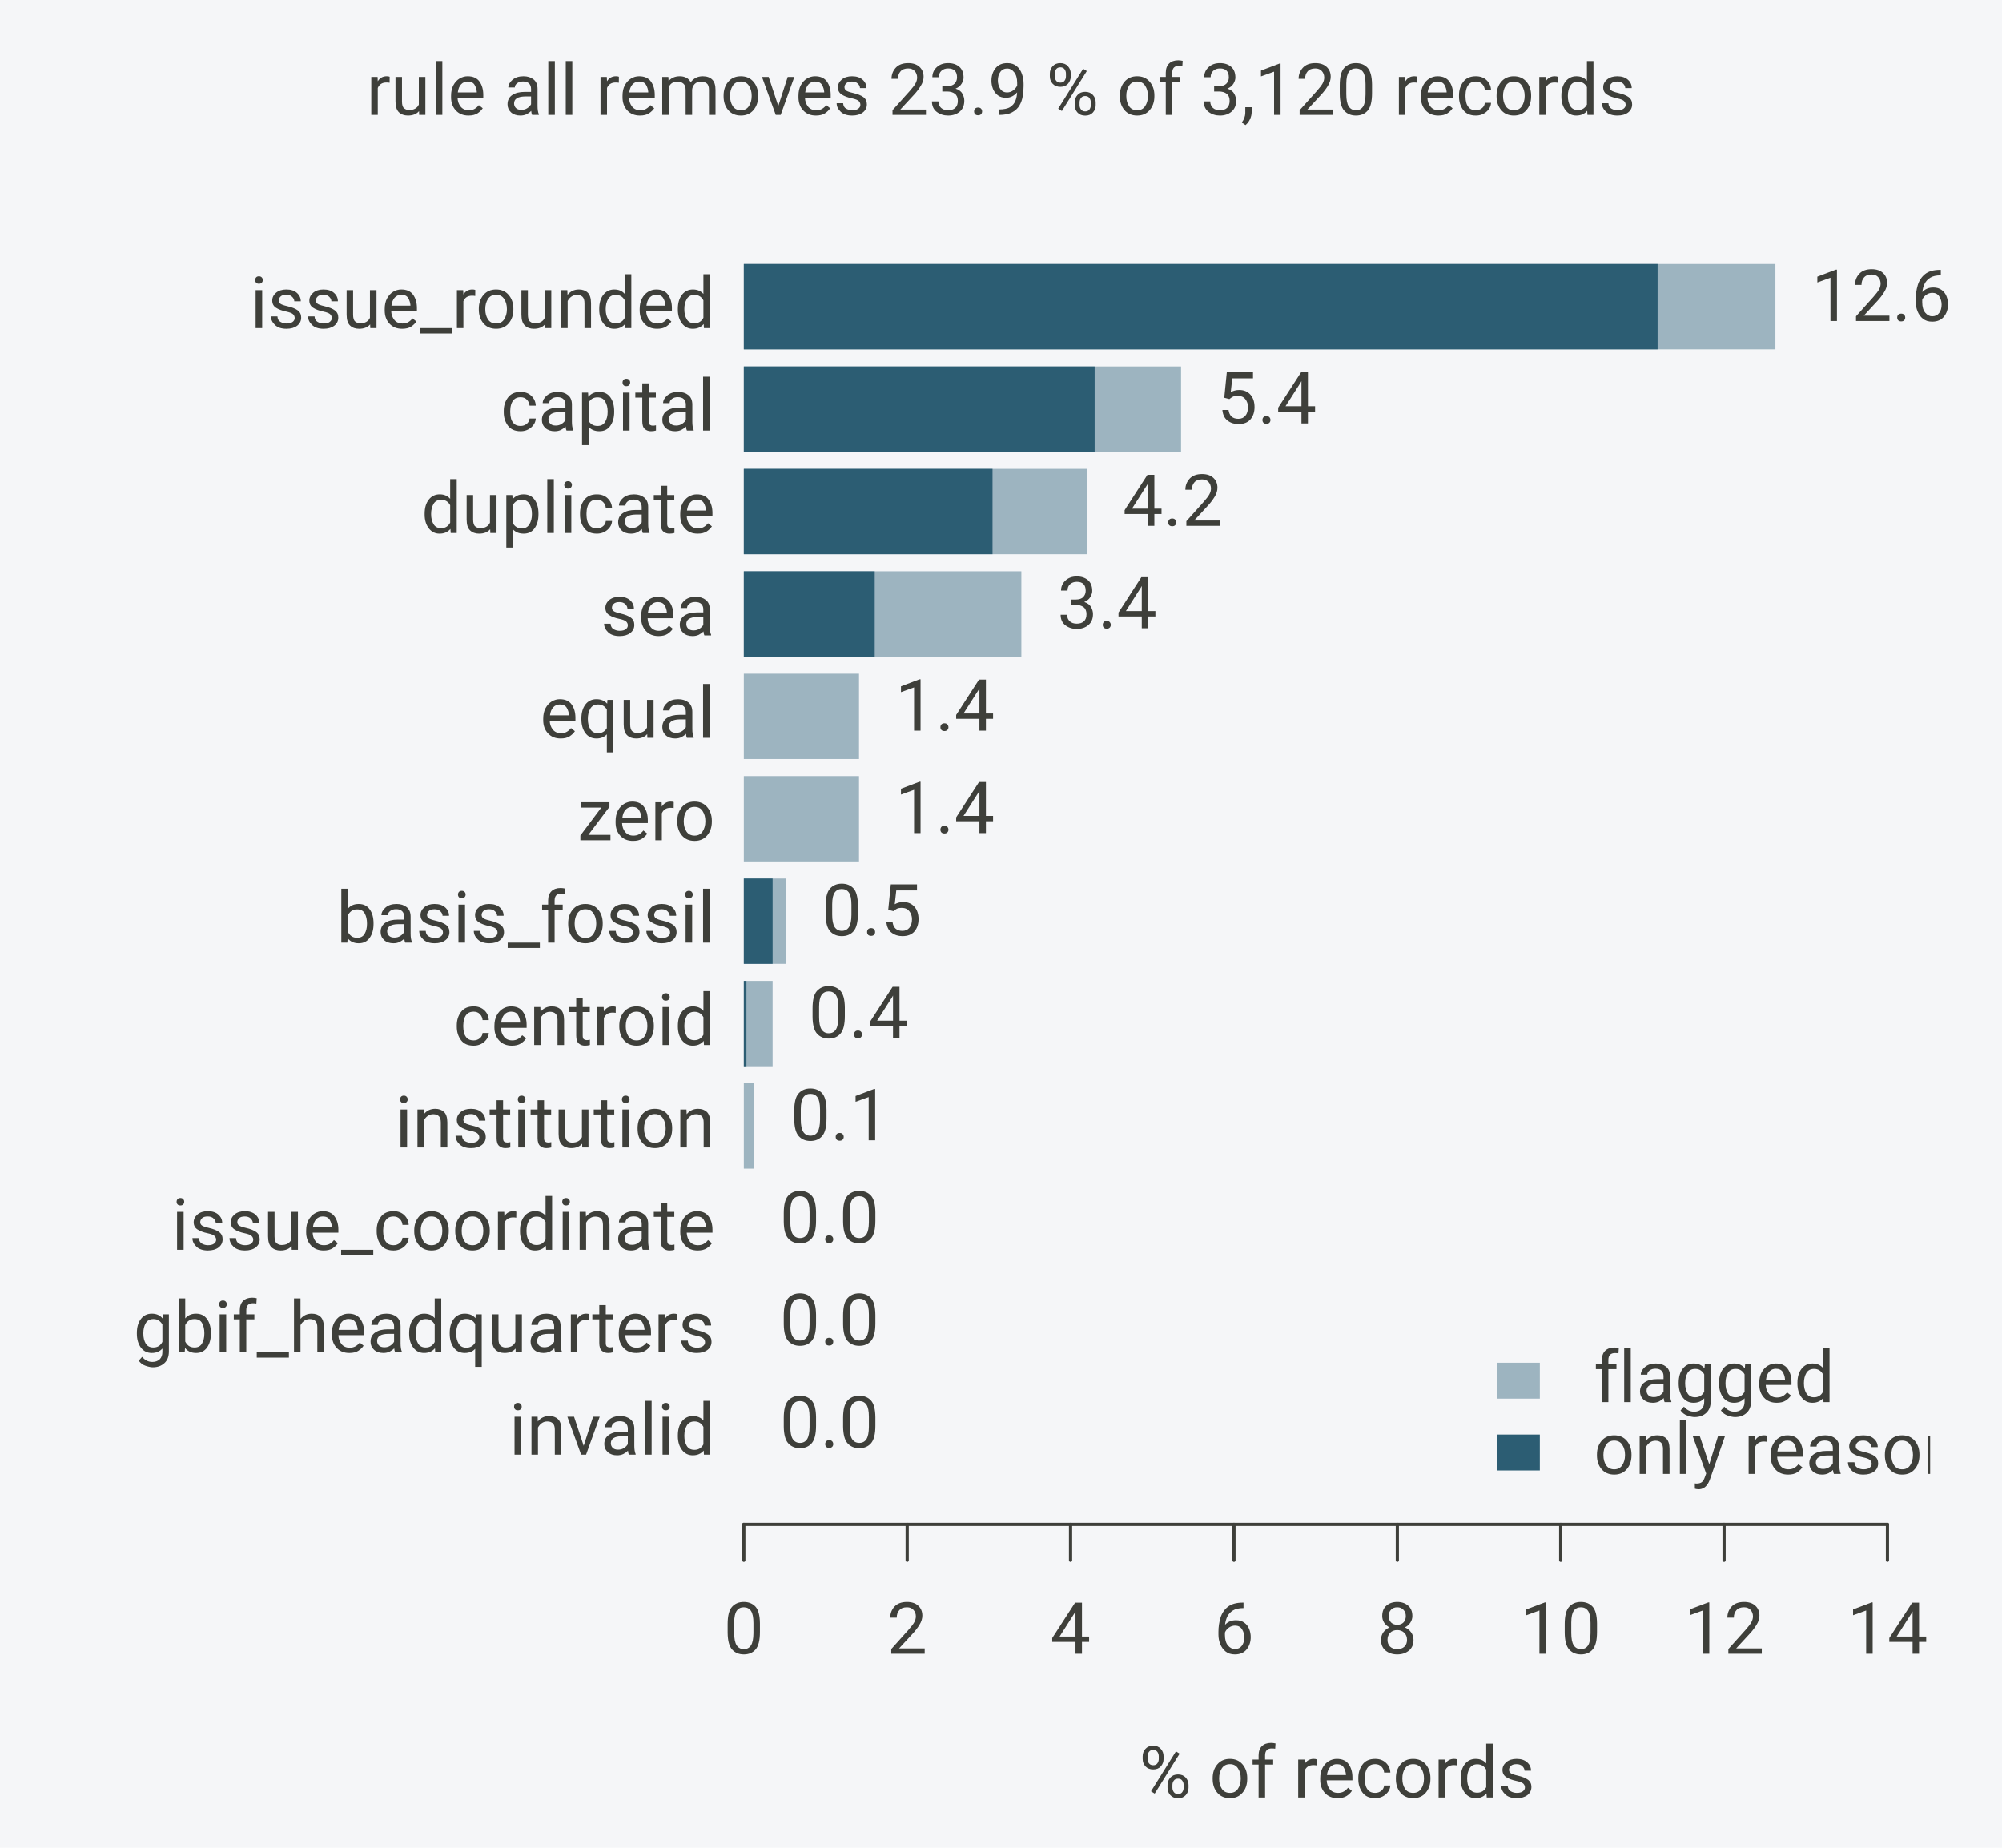
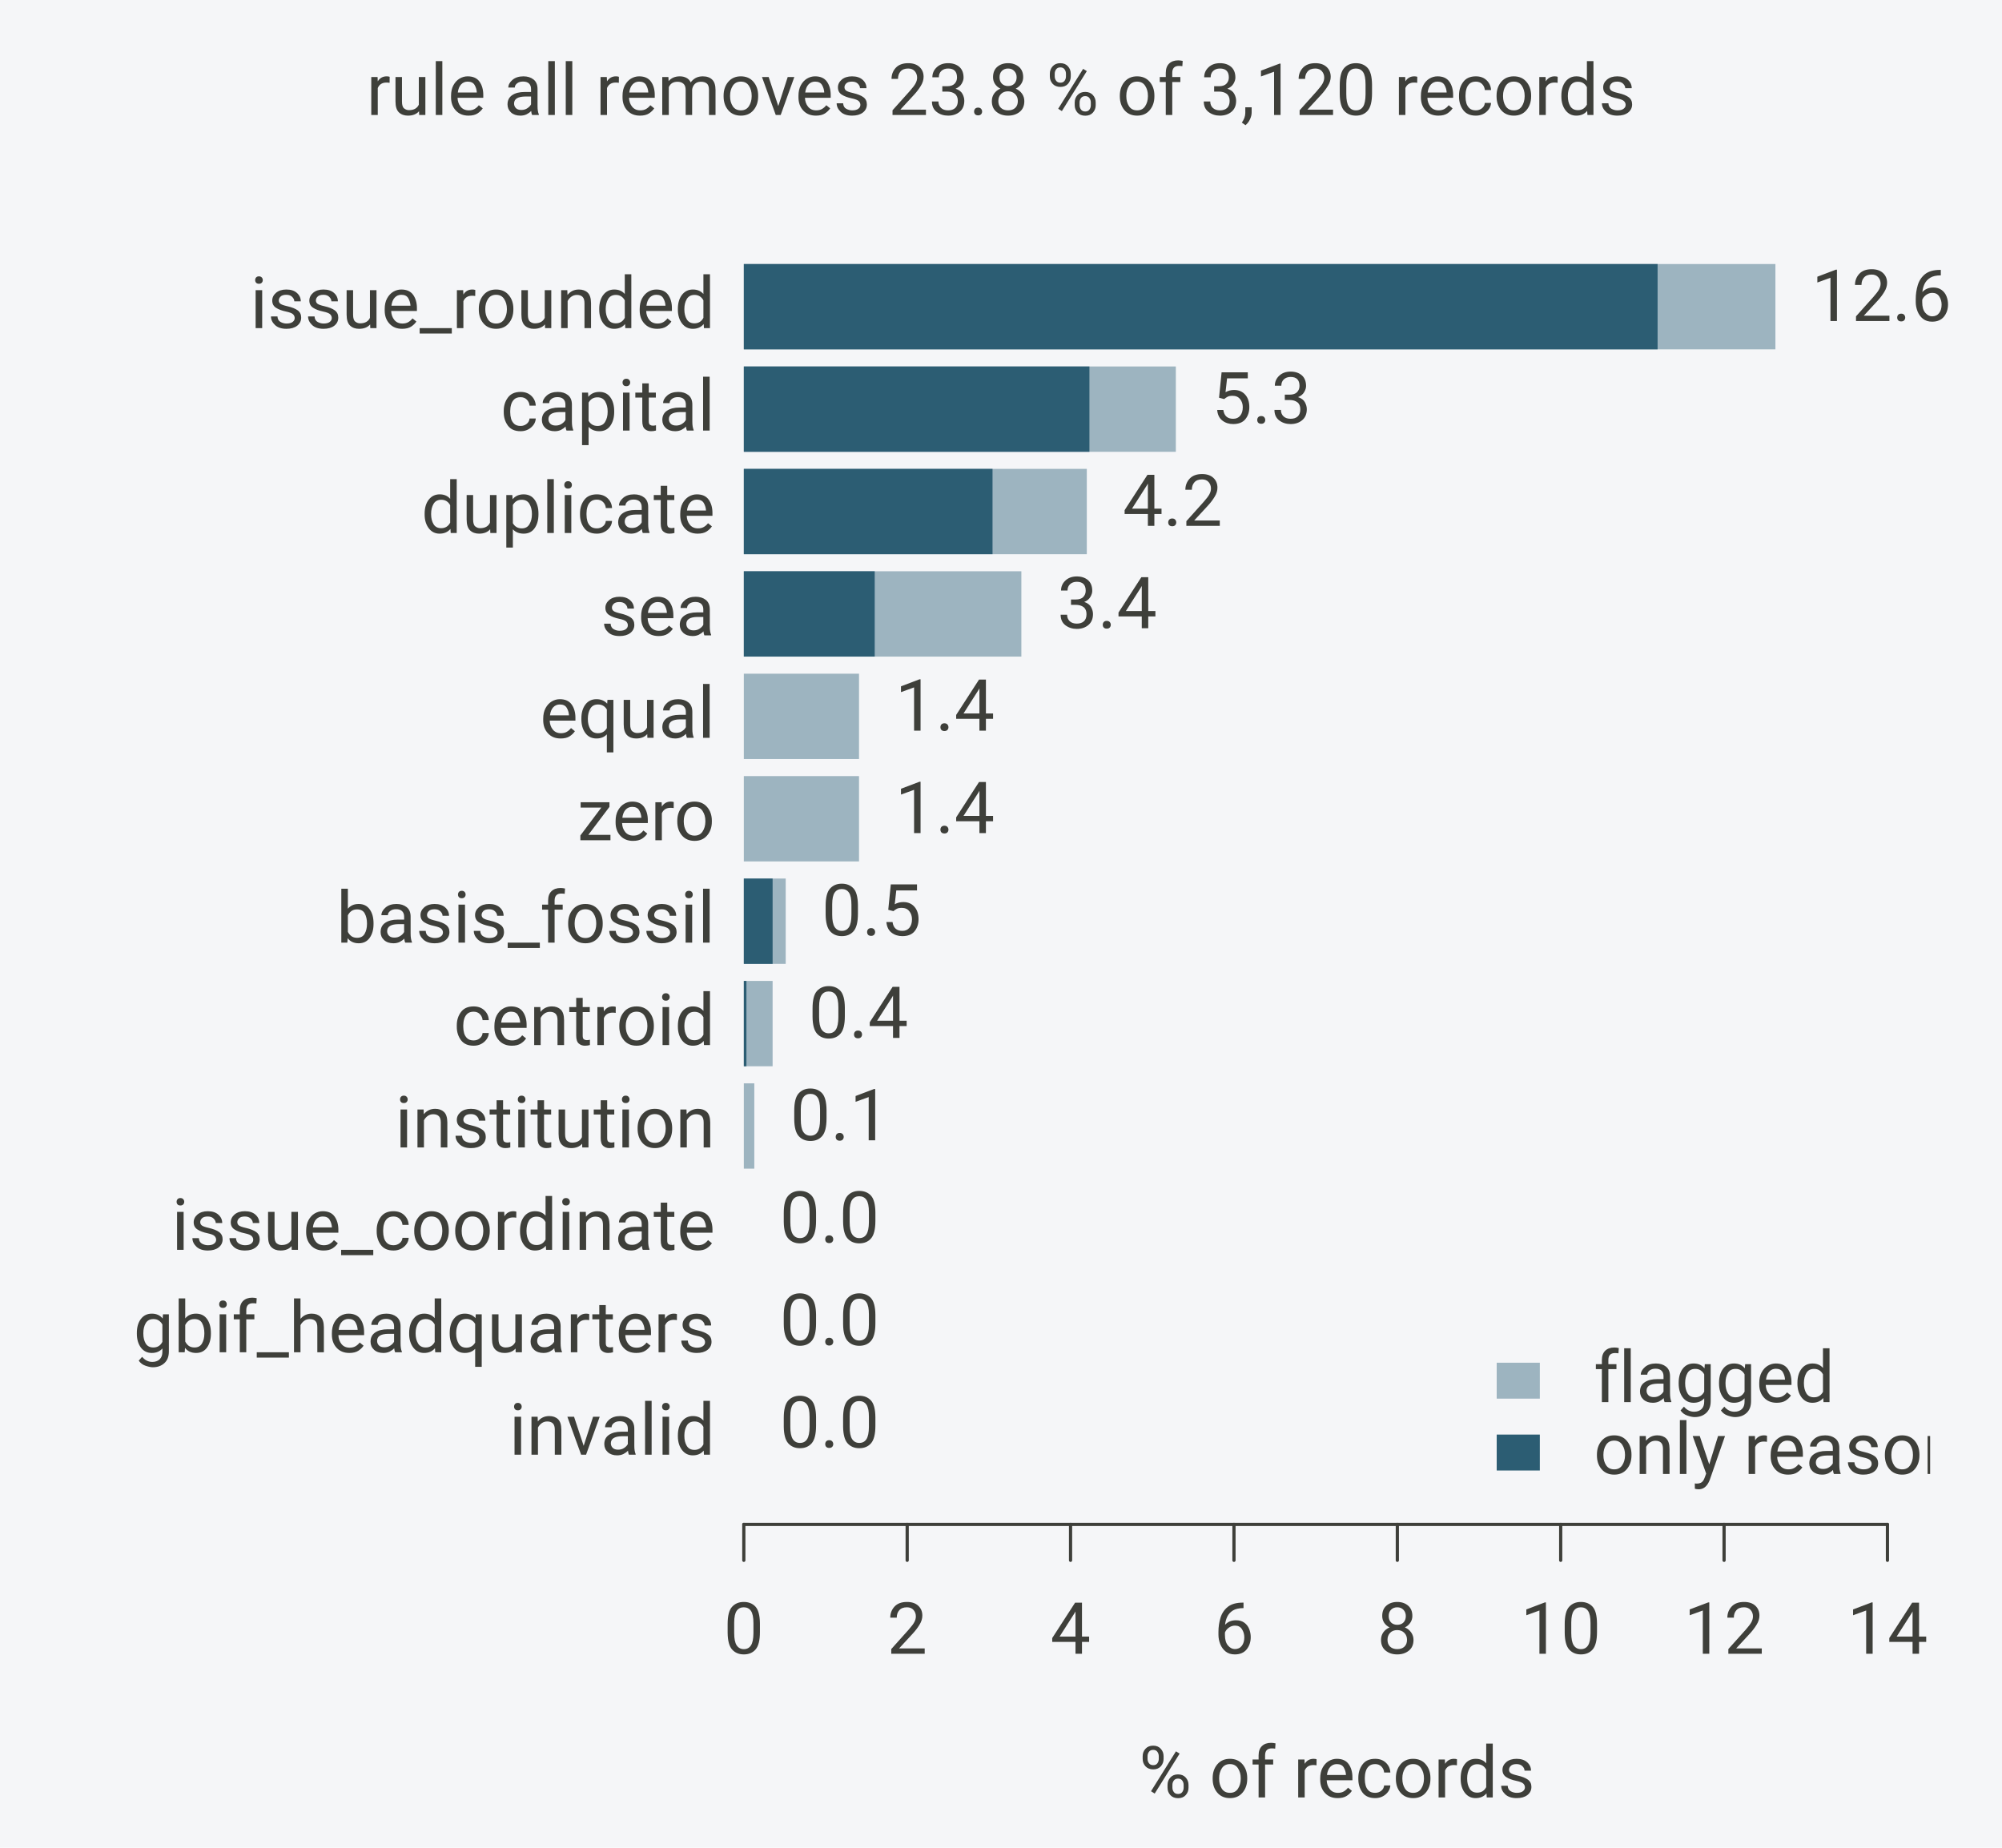
<svg xmlns="http://www.w3.org/2000/svg" width="468.00pt" height="432.00pt" viewBox="0 0 468.00 432.00">
  <g class="svglite">
    <defs>
      <style type="text/css">
    /* theme-aware-processed */
    .svglite line, .svglite polyline, .svglite polygon, .svglite path, .svglite circle {
      fill: none;
      stroke: #3E3F3A;
      stroke-linecap: round;
      stroke-linejoin: round;
      stroke-miterlimit: 10.00;
    }
    .svglite &gt; g &gt; rect {
      fill: none;
      stroke: #3E3F3A;
      stroke-linecap: round;
      stroke-linejoin: round;
      stroke-miterlimit: 10.00;
    }
    .svglite text {
      white-space: pre;
      fill: #3E3F3A;
    }
    .svglite g.glyphgroup path {
      fill: inherit;
      stroke: none;
    }
  </style>
    </defs>
    <rect class="svg-bg" width="100%" height="100%" style="stroke: none; fill: #F5F6F8;" />
    <defs>
      <clipPath id="cpMC4wMHw0NjguMDB8MC4wMHw0MzIuMDA=">
        <rect x="0.00" y="0.00" width="468.00" height="432.00" />
      </clipPath>
    </defs>
    <g clip-path="url(#cpMC4wMHw0NjguMDB8MC4wMHw0MzIuMDA=)">
      <rect x="173.88" y="325.11" width="0.00" height="19.95" style="stroke-width: 0.75; stroke: none; fill: #9DB4C0;" />
      <rect x="173.88" y="301.17" width="0.00" height="19.95" style="stroke-width: 0.75; stroke: none; fill: #9DB4C0;" />
      <rect x="173.88" y="277.23" width="0.00" height="19.95" style="stroke-width: 0.75; stroke: none; fill: #9DB4C0;" />
      <rect x="173.88" y="253.28" width="2.45" height="19.95" style="stroke-width: 0.75; stroke: none; fill: #9DB4C0;" />
      <rect x="173.88" y="229.34" width="6.73" height="19.95" style="stroke-width: 0.75; stroke: none; fill: #9DB4C0;" />
      <rect x="173.88" y="205.40" width="9.79" height="19.95" style="stroke-width: 0.75; stroke: none; fill: #9DB4C0;" />
      <rect x="173.88" y="181.45" width="26.93" height="19.95" style="stroke-width: 0.75; stroke: none; fill: #9DB4C0;" />
      <rect x="173.88" y="157.51" width="26.93" height="19.95" style="stroke-width: 0.75; stroke: none; fill: #9DB4C0;" />
      <rect x="173.88" y="133.56" width="64.88" height="19.95" style="stroke-width: 0.75; stroke: none; fill: #9DB4C0;" />
      <rect x="173.88" y="109.62" width="80.18" height="19.95" style="stroke-width: 0.75; stroke: none; fill: #9DB4C0;" />
-       <rect x="173.88" y="85.68" width="102.21" height="19.95" style="stroke-width: 0.75; stroke: none; fill: #9DB4C0;" />
+       <rect x="173.88" y="85.68" width="100.99" height="19.95" style="stroke-width: 0.75; stroke: none; fill: #9DB4C0;" />
      <rect x="173.88" y="61.73" width="241.15" height="19.95" style="stroke-width: 0.75; stroke: none; fill: #9DB4C0;" />
      <text x="312.54" y="420.24" text-anchor="middle" style="font-size: 1.4em; font-family: &quot;Roboto&quot;, -apple-system, BlinkMacSystemFont, &quot;Segoe UI&quot;, system-ui, sans-serif;">% of records</text>
      <line x1="173.88" y1="356.40" x2="441.22" y2="356.40" style="stroke-width: 0.75;" />
      <line x1="173.88" y1="356.40" x2="173.88" y2="364.80" style="stroke-width: 0.75;" />
      <line x1="212.07" y1="356.40" x2="212.07" y2="364.80" style="stroke-width: 0.75;" />
      <line x1="250.26" y1="356.40" x2="250.26" y2="364.80" style="stroke-width: 0.75;" />
      <line x1="288.46" y1="356.40" x2="288.46" y2="364.80" style="stroke-width: 0.75;" />
      <line x1="326.65" y1="356.40" x2="326.65" y2="364.80" style="stroke-width: 0.75;" />
      <line x1="364.84" y1="356.40" x2="364.84" y2="364.80" style="stroke-width: 0.75;" />
      <line x1="403.03" y1="356.40" x2="403.03" y2="364.80" style="stroke-width: 0.75;" />
      <line x1="441.22" y1="356.40" x2="441.22" y2="364.80" style="stroke-width: 0.75;" />
      <text x="173.88" y="386.64" text-anchor="middle" style="font-size: 1.4em; font-family: &quot;Roboto&quot;, -apple-system, BlinkMacSystemFont, &quot;Segoe UI&quot;, system-ui, sans-serif;">0</text>
      <text x="212.07" y="386.64" text-anchor="middle" style="font-size: 1.4em; font-family: &quot;Roboto&quot;, -apple-system, BlinkMacSystemFont, &quot;Segoe UI&quot;, system-ui, sans-serif;">2</text>
      <text x="250.26" y="386.64" text-anchor="middle" style="font-size: 1.4em; font-family: &quot;Roboto&quot;, -apple-system, BlinkMacSystemFont, &quot;Segoe UI&quot;, system-ui, sans-serif;">4</text>
      <text x="288.46" y="386.64" text-anchor="middle" style="font-size: 1.4em; font-family: &quot;Roboto&quot;, -apple-system, BlinkMacSystemFont, &quot;Segoe UI&quot;, system-ui, sans-serif;">6</text>
      <text x="326.65" y="386.64" text-anchor="middle" style="font-size: 1.4em; font-family: &quot;Roboto&quot;, -apple-system, BlinkMacSystemFont, &quot;Segoe UI&quot;, system-ui, sans-serif;">8</text>
      <text x="364.84" y="386.64" text-anchor="middle" style="font-size: 1.4em; font-family: &quot;Roboto&quot;, -apple-system, BlinkMacSystemFont, &quot;Segoe UI&quot;, system-ui, sans-serif;">10</text>
      <text x="403.03" y="386.64" text-anchor="middle" style="font-size: 1.4em; font-family: &quot;Roboto&quot;, -apple-system, BlinkMacSystemFont, &quot;Segoe UI&quot;, system-ui, sans-serif;">12</text>
      <text x="441.22" y="386.64" text-anchor="middle" style="font-size: 1.4em; font-family: &quot;Roboto&quot;, -apple-system, BlinkMacSystemFont, &quot;Segoe UI&quot;, system-ui, sans-serif;">14</text>
      <rect x="173.88" y="325.11" width="0.00" height="19.95" style="stroke-width: 0.75; stroke: none; fill: #2C5D73;" />
      <rect x="173.88" y="301.17" width="0.00" height="19.95" style="stroke-width: 0.75; stroke: none; fill: #2C5D73;" />
      <rect x="173.88" y="277.23" width="0.00" height="19.95" style="stroke-width: 0.75; stroke: none; fill: #2C5D73;" />
      <rect x="173.88" y="253.28" width="0.00" height="19.95" style="stroke-width: 0.75; stroke: none; fill: #2C5D73;" />
      <rect x="173.88" y="229.34" width="0.61" height="19.95" style="stroke-width: 0.75; stroke: none; fill: #2C5D73;" />
      <rect x="173.88" y="205.40" width="6.73" height="19.95" style="stroke-width: 0.75; stroke: none; fill: #2C5D73;" />
      <rect x="173.88" y="181.45" width="0.00" height="19.95" style="stroke-width: 0.75; stroke: none; fill: #2C5D73;" />
      <rect x="173.88" y="157.51" width="0.00" height="19.95" style="stroke-width: 0.75; stroke: none; fill: #2C5D73;" />
      <rect x="173.88" y="133.56" width="30.60" height="19.95" style="stroke-width: 0.75; stroke: none; fill: #2C5D73;" />
      <rect x="173.88" y="109.62" width="58.14" height="19.95" style="stroke-width: 0.75; stroke: none; fill: #2C5D73;" />
-       <rect x="173.88" y="85.68" width="82.01" height="19.95" style="stroke-width: 0.75; stroke: none; fill: #2C5D73;" />
+       <rect x="173.88" y="85.68" width="80.79" height="19.95" style="stroke-width: 0.75; stroke: none; fill: #2C5D73;" />
      <rect x="173.88" y="61.73" width="213.61" height="19.95" style="stroke-width: 0.75; stroke: none; fill: #2C5D73;" />
      <text x="167.16" y="340.10" text-anchor="end" style="font-size: 1.4em; font-family: &quot;Roboto&quot;, -apple-system, BlinkMacSystemFont, &quot;Segoe UI&quot;, system-ui, sans-serif;">invalid</text>
      <text x="167.16" y="316.16" text-anchor="end" style="font-size: 1.4em; font-family: &quot;Roboto&quot;, -apple-system, BlinkMacSystemFont, &quot;Segoe UI&quot;, system-ui, sans-serif;">gbif_headquarters</text>
      <text x="167.16" y="292.21" text-anchor="end" style="font-size: 1.4em; font-family: &quot;Roboto&quot;, -apple-system, BlinkMacSystemFont, &quot;Segoe UI&quot;, system-ui, sans-serif;">issue_coordinate</text>
      <text x="167.16" y="268.27" text-anchor="end" style="font-size: 1.4em; font-family: &quot;Roboto&quot;, -apple-system, BlinkMacSystemFont, &quot;Segoe UI&quot;, system-ui, sans-serif;">institution</text>
      <text x="167.16" y="244.33" text-anchor="end" style="font-size: 1.4em; font-family: &quot;Roboto&quot;, -apple-system, BlinkMacSystemFont, &quot;Segoe UI&quot;, system-ui, sans-serif;">centroid</text>
      <text x="167.16" y="220.38" text-anchor="end" style="font-size: 1.4em; font-family: &quot;Roboto&quot;, -apple-system, BlinkMacSystemFont, &quot;Segoe UI&quot;, system-ui, sans-serif;">basis_fossil</text>
      <text x="167.16" y="196.44" text-anchor="end" style="font-size: 1.4em; font-family: &quot;Roboto&quot;, -apple-system, BlinkMacSystemFont, &quot;Segoe UI&quot;, system-ui, sans-serif;">zero</text>
      <text x="167.16" y="172.50" text-anchor="end" style="font-size: 1.4em; font-family: &quot;Roboto&quot;, -apple-system, BlinkMacSystemFont, &quot;Segoe UI&quot;, system-ui, sans-serif;">equal</text>
      <text x="167.16" y="148.55" text-anchor="end" style="font-size: 1.4em; font-family: &quot;Roboto&quot;, -apple-system, BlinkMacSystemFont, &quot;Segoe UI&quot;, system-ui, sans-serif;">sea</text>
      <text x="167.16" y="124.61" text-anchor="end" style="font-size: 1.4em; font-family: &quot;Roboto&quot;, -apple-system, BlinkMacSystemFont, &quot;Segoe UI&quot;, system-ui, sans-serif;">duplicate</text>
      <text x="167.16" y="100.66" text-anchor="end" style="font-size: 1.4em; font-family: &quot;Roboto&quot;, -apple-system, BlinkMacSystemFont, &quot;Segoe UI&quot;, system-ui, sans-serif;">capital</text>
      <text x="167.16" y="76.72" text-anchor="end" style="font-size: 1.4em; font-family: &quot;Roboto&quot;, -apple-system, BlinkMacSystemFont, &quot;Segoe UI&quot;, system-ui, sans-serif;">issue_rounded</text>
      <text x="182.28" y="338.43" style="font-size: 1.4em; font-family: &quot;Roboto&quot;, -apple-system, BlinkMacSystemFont, &quot;Segoe UI&quot;, system-ui, sans-serif;">0.0</text>
      <text x="182.28" y="314.49" style="font-size: 1.4em; font-family: &quot;Roboto&quot;, -apple-system, BlinkMacSystemFont, &quot;Segoe UI&quot;, system-ui, sans-serif;">0.0</text>
      <text x="182.28" y="290.54" style="font-size: 1.4em; font-family: &quot;Roboto&quot;, -apple-system, BlinkMacSystemFont, &quot;Segoe UI&quot;, system-ui, sans-serif;">0.0</text>
      <text x="184.73" y="266.60" style="font-size: 1.4em; font-family: &quot;Roboto&quot;, -apple-system, BlinkMacSystemFont, &quot;Segoe UI&quot;, system-ui, sans-serif;">0.1</text>
      <text x="189.01" y="242.66" style="font-size: 1.4em; font-family: &quot;Roboto&quot;, -apple-system, BlinkMacSystemFont, &quot;Segoe UI&quot;, system-ui, sans-serif;">0.4</text>
      <text x="192.07" y="218.71" style="font-size: 1.4em; font-family: &quot;Roboto&quot;, -apple-system, BlinkMacSystemFont, &quot;Segoe UI&quot;, system-ui, sans-serif;">0.5</text>
      <text x="209.21" y="194.77" style="font-size: 1.4em; font-family: &quot;Roboto&quot;, -apple-system, BlinkMacSystemFont, &quot;Segoe UI&quot;, system-ui, sans-serif;">1.4</text>
      <text x="209.21" y="170.82" style="font-size: 1.4em; font-family: &quot;Roboto&quot;, -apple-system, BlinkMacSystemFont, &quot;Segoe UI&quot;, system-ui, sans-serif;">1.4</text>
      <text x="247.16" y="146.88" style="font-size: 1.4em; font-family: &quot;Roboto&quot;, -apple-system, BlinkMacSystemFont, &quot;Segoe UI&quot;, system-ui, sans-serif;">3.4</text>
      <text x="262.46" y="122.94" style="font-size: 1.4em; font-family: &quot;Roboto&quot;, -apple-system, BlinkMacSystemFont, &quot;Segoe UI&quot;, system-ui, sans-serif;">4.2</text>
-       <text x="284.49" y="98.99" style="font-size: 1.4em; font-family: &quot;Roboto&quot;, -apple-system, BlinkMacSystemFont, &quot;Segoe UI&quot;, system-ui, sans-serif;">5.4</text>
+       <text x="283.27" y="98.99" style="font-size: 1.4em; font-family: &quot;Roboto&quot;, -apple-system, BlinkMacSystemFont, &quot;Segoe UI&quot;, system-ui, sans-serif;">5.3</text>
      <text x="423.43" y="75.05" style="font-size: 1.4em; font-family: &quot;Roboto&quot;, -apple-system, BlinkMacSystemFont, &quot;Segoe UI&quot;, system-ui, sans-serif;">12.6</text>
-       <text x="234.00" y="26.88" text-anchor="middle" style="font-size: 1.4em; font-family: &quot;Roboto&quot;, -apple-system, BlinkMacSystemFont, &quot;Segoe UI&quot;, system-ui, sans-serif;">rule all removes 23.9 % of 3,120 records</text>
+       <text x="234.00" y="26.88" text-anchor="middle" style="font-size: 1.4em; font-family: &quot;Roboto&quot;, -apple-system, BlinkMacSystemFont, &quot;Segoe UI&quot;, system-ui, sans-serif;">rule all removes 23.8 % of 3,120 records</text>
    </g>
    <defs>
      <clipPath id="cpMTczLjg4fDQ1MS4yMHw1MC40MHwzNTYuNDA=">
        <rect x="173.88" y="50.40" width="277.32" height="306.00" />
      </clipPath>
    </defs>
    <g clip-path="url(#cpMTczLjg4fDQ1MS4yMHw1MC40MHwzNTYuNDA=)">
      <rect x="349.88" y="318.60" width="10.08" height="8.40" style="stroke-width: 0.75; stroke: none; fill: #9DB4C0;" />
      <rect x="349.88" y="335.40" width="10.08" height="8.40" style="stroke-width: 0.75; stroke: none; fill: #2C5D73;" />
      <text x="372.56" y="327.81" style="font-size: 1.4em; font-family: &quot;Roboto&quot;, -apple-system, BlinkMacSystemFont, &quot;Segoe UI&quot;, system-ui, sans-serif;">flagged</text>
      <text x="372.56" y="344.61" style="font-size: 1.4em; font-family: &quot;Roboto&quot;, -apple-system, BlinkMacSystemFont, &quot;Segoe UI&quot;, system-ui, sans-serif;">only reason</text>
    </g>
  </g>
</svg>
